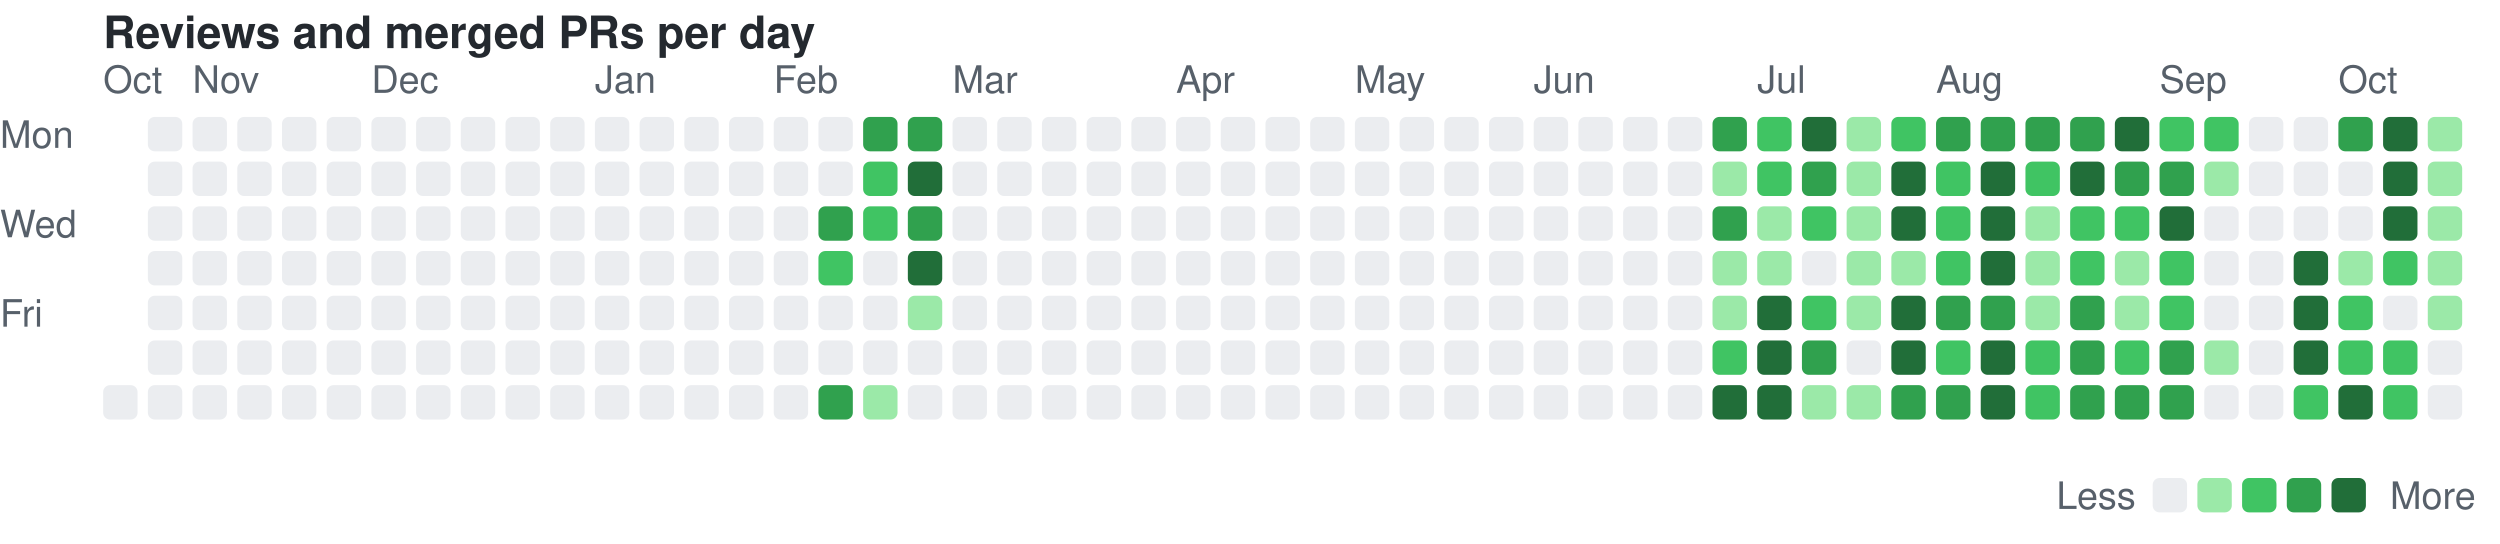
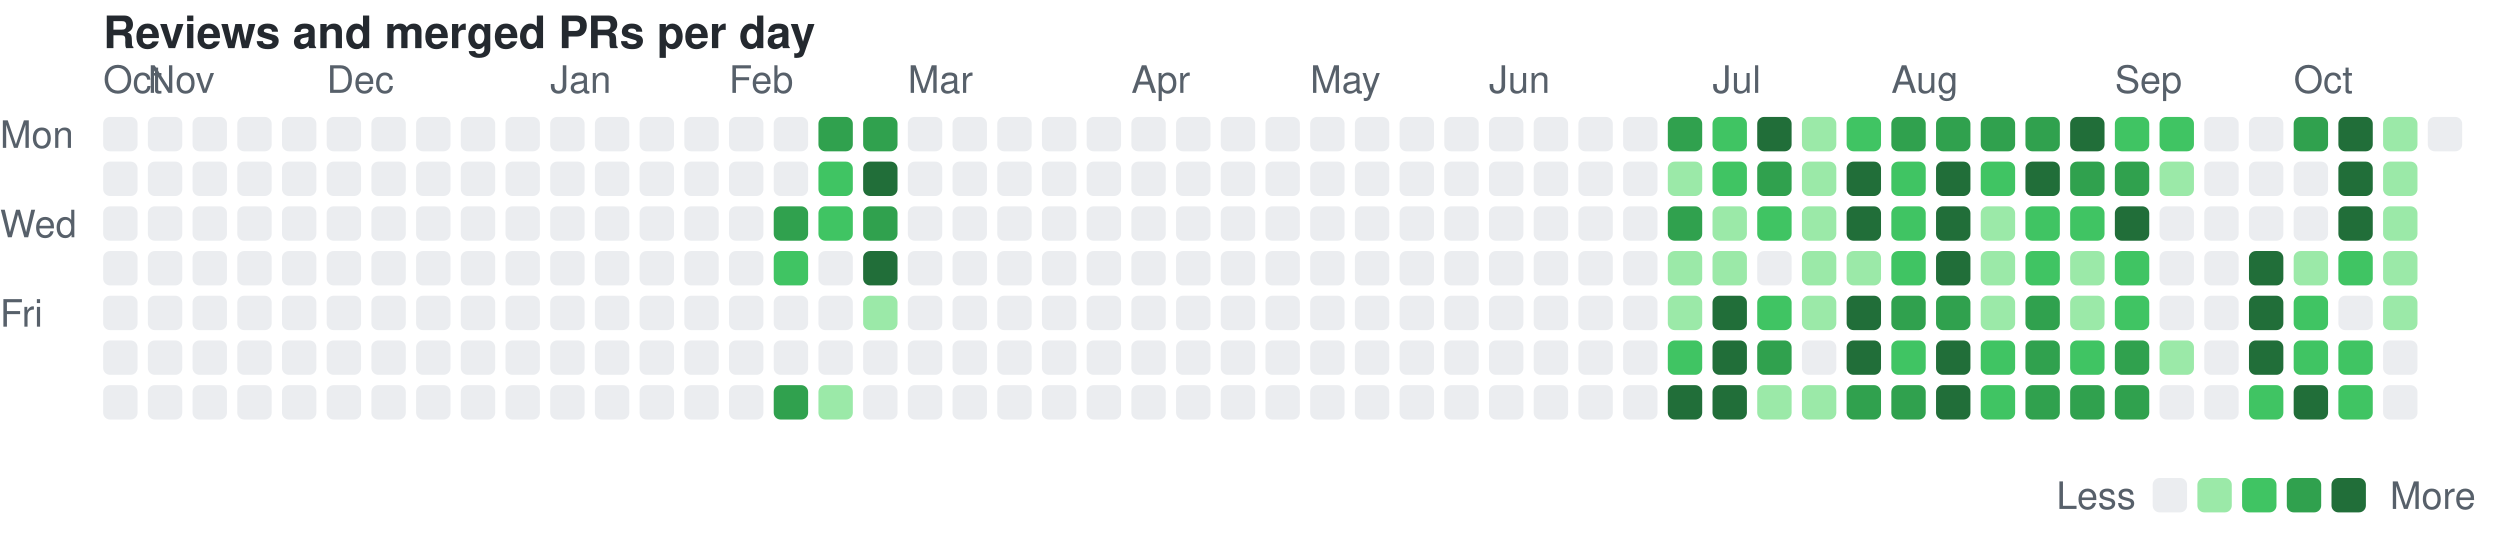
<svg xmlns="http://www.w3.org/2000/svg" width="727" height="158" viewBox="0 0 727 158" role="img" aria-label="Reviews and merged pull requests per day, last 12 months">
  <style>text{font:11px -apple-system,Segoe UI,Helvetica,Arial,sans-serif;fill:#57606a}.t{font-size:13px;font-weight:600;fill:#24292f}.l0{fill:#ebedf0}.l1{fill:#9be9a8}.l2{fill:#40c463}.l3{fill:#30a14e}.l4{fill:#216e39}@media (prefers-color-scheme:dark){text{fill:#8b949e}.t{fill:#e6edf3}.l0{fill:#161b22}.l1{fill:#0e4429}.l2{fill:#006d32}.l3{fill:#26a641}.l4{fill:#39d353}}</style>
  <text class="t" x="30" y="14">Reviews and merged PRs per day</text>
  <text x="30" y="27">Oct</text>
+   <rect class="l0" x="30" y="34" width="10" height="10" rx="2" />
+   <rect class="l0" x="30" y="47" width="10" height="10" rx="2" />
+   <rect class="l0" x="30" y="60" width="10" height="10" rx="2" />
+   <rect class="l0" x="30" y="73" width="10" height="10" rx="2" />
+   <rect class="l0" x="30" y="86" width="10" height="10" rx="2" />
+   <rect class="l0" x="30" y="99" width="10" height="10" rx="2" />
  <rect class="l0" x="30" y="112" width="10" height="10" rx="2" />
+   <text x="43" y="27">Nov</text>
  <rect class="l0" x="43" y="34" width="10" height="10" rx="2" />
  <rect class="l0" x="43" y="47" width="10" height="10" rx="2" />
  <rect class="l0" x="43" y="60" width="10" height="10" rx="2" />
  <rect class="l0" x="43" y="73" width="10" height="10" rx="2" />
  <rect class="l0" x="43" y="86" width="10" height="10" rx="2" />
  <rect class="l0" x="43" y="99" width="10" height="10" rx="2" />
  <rect class="l0" x="43" y="112" width="10" height="10" rx="2" />
-   <text x="56" y="27">Nov</text>
  <rect class="l0" x="56" y="34" width="10" height="10" rx="2" />
  <rect class="l0" x="56" y="47" width="10" height="10" rx="2" />
  <rect class="l0" x="56" y="60" width="10" height="10" rx="2" />
  <rect class="l0" x="56" y="73" width="10" height="10" rx="2" />
  <rect class="l0" x="56" y="86" width="10" height="10" rx="2" />
  <rect class="l0" x="56" y="99" width="10" height="10" rx="2" />
  <rect class="l0" x="56" y="112" width="10" height="10" rx="2" />
  <rect class="l0" x="69" y="34" width="10" height="10" rx="2" />
  <rect class="l0" x="69" y="47" width="10" height="10" rx="2" />
  <rect class="l0" x="69" y="60" width="10" height="10" rx="2" />
  <rect class="l0" x="69" y="73" width="10" height="10" rx="2" />
  <rect class="l0" x="69" y="86" width="10" height="10" rx="2" />
  <rect class="l0" x="69" y="99" width="10" height="10" rx="2" />
  <rect class="l0" x="69" y="112" width="10" height="10" rx="2" />
  <rect class="l0" x="82" y="34" width="10" height="10" rx="2" />
  <rect class="l0" x="82" y="47" width="10" height="10" rx="2" />
  <rect class="l0" x="82" y="60" width="10" height="10" rx="2" />
  <rect class="l0" x="82" y="73" width="10" height="10" rx="2" />
  <rect class="l0" x="82" y="86" width="10" height="10" rx="2" />
  <rect class="l0" x="82" y="99" width="10" height="10" rx="2" />
  <rect class="l0" x="82" y="112" width="10" height="10" rx="2" />
+   <text x="95" y="27">Dec</text>
  <rect class="l0" x="95" y="34" width="10" height="10" rx="2" />
  <rect class="l0" x="95" y="47" width="10" height="10" rx="2" />
  <rect class="l0" x="95" y="60" width="10" height="10" rx="2" />
  <rect class="l0" x="95" y="73" width="10" height="10" rx="2" />
  <rect class="l0" x="95" y="86" width="10" height="10" rx="2" />
  <rect class="l0" x="95" y="99" width="10" height="10" rx="2" />
  <rect class="l0" x="95" y="112" width="10" height="10" rx="2" />
-   <text x="108" y="27">Dec</text>
  <rect class="l0" x="108" y="34" width="10" height="10" rx="2" />
  <rect class="l0" x="108" y="47" width="10" height="10" rx="2" />
  <rect class="l0" x="108" y="60" width="10" height="10" rx="2" />
  <rect class="l0" x="108" y="73" width="10" height="10" rx="2" />
  <rect class="l0" x="108" y="86" width="10" height="10" rx="2" />
  <rect class="l0" x="108" y="99" width="10" height="10" rx="2" />
  <rect class="l0" x="108" y="112" width="10" height="10" rx="2" />
  <rect class="l0" x="121" y="34" width="10" height="10" rx="2" />
  <rect class="l0" x="121" y="47" width="10" height="10" rx="2" />
  <rect class="l0" x="121" y="60" width="10" height="10" rx="2" />
  <rect class="l0" x="121" y="73" width="10" height="10" rx="2" />
  <rect class="l0" x="121" y="86" width="10" height="10" rx="2" />
  <rect class="l0" x="121" y="99" width="10" height="10" rx="2" />
  <rect class="l0" x="121" y="112" width="10" height="10" rx="2" />
  <rect class="l0" x="134" y="34" width="10" height="10" rx="2" />
  <rect class="l0" x="134" y="47" width="10" height="10" rx="2" />
  <rect class="l0" x="134" y="60" width="10" height="10" rx="2" />
  <rect class="l0" x="134" y="73" width="10" height="10" rx="2" />
  <rect class="l0" x="134" y="86" width="10" height="10" rx="2" />
  <rect class="l0" x="134" y="99" width="10" height="10" rx="2" />
  <rect class="l0" x="134" y="112" width="10" height="10" rx="2" />
  <rect class="l0" x="147" y="34" width="10" height="10" rx="2" />
  <rect class="l0" x="147" y="47" width="10" height="10" rx="2" />
  <rect class="l0" x="147" y="60" width="10" height="10" rx="2" />
  <rect class="l0" x="147" y="73" width="10" height="10" rx="2" />
  <rect class="l0" x="147" y="86" width="10" height="10" rx="2" />
  <rect class="l0" x="147" y="99" width="10" height="10" rx="2" />
  <rect class="l0" x="147" y="112" width="10" height="10" rx="2" />
+   <text x="160" y="27">Jan</text>
  <rect class="l0" x="160" y="34" width="10" height="10" rx="2" />
  <rect class="l0" x="160" y="47" width="10" height="10" rx="2" />
  <rect class="l0" x="160" y="60" width="10" height="10" rx="2" />
  <rect class="l0" x="160" y="73" width="10" height="10" rx="2" />
  <rect class="l0" x="160" y="86" width="10" height="10" rx="2" />
  <rect class="l0" x="160" y="99" width="10" height="10" rx="2" />
  <rect class="l0" x="160" y="112" width="10" height="10" rx="2" />
-   <text x="173" y="27">Jan</text>
  <rect class="l0" x="173" y="34" width="10" height="10" rx="2" />
  <rect class="l0" x="173" y="47" width="10" height="10" rx="2" />
  <rect class="l0" x="173" y="60" width="10" height="10" rx="2" />
  <rect class="l0" x="173" y="73" width="10" height="10" rx="2" />
  <rect class="l0" x="173" y="86" width="10" height="10" rx="2" />
  <rect class="l0" x="173" y="99" width="10" height="10" rx="2" />
  <rect class="l0" x="173" y="112" width="10" height="10" rx="2" />
  <rect class="l0" x="186" y="34" width="10" height="10" rx="2" />
  <rect class="l0" x="186" y="47" width="10" height="10" rx="2" />
  <rect class="l0" x="186" y="60" width="10" height="10" rx="2" />
  <rect class="l0" x="186" y="73" width="10" height="10" rx="2" />
  <rect class="l0" x="186" y="86" width="10" height="10" rx="2" />
  <rect class="l0" x="186" y="99" width="10" height="10" rx="2" />
  <rect class="l0" x="186" y="112" width="10" height="10" rx="2" />
  <rect class="l0" x="199" y="34" width="10" height="10" rx="2" />
  <rect class="l0" x="199" y="47" width="10" height="10" rx="2" />
  <rect class="l0" x="199" y="60" width="10" height="10" rx="2" />
  <rect class="l0" x="199" y="73" width="10" height="10" rx="2" />
  <rect class="l0" x="199" y="86" width="10" height="10" rx="2" />
  <rect class="l0" x="199" y="99" width="10" height="10" rx="2" />
  <rect class="l0" x="199" y="112" width="10" height="10" rx="2" />
+   <text x="212" y="27">Feb</text>
  <rect class="l0" x="212" y="34" width="10" height="10" rx="2" />
  <rect class="l0" x="212" y="47" width="10" height="10" rx="2" />
  <rect class="l0" x="212" y="60" width="10" height="10" rx="2" />
  <rect class="l0" x="212" y="73" width="10" height="10" rx="2" />
  <rect class="l0" x="212" y="86" width="10" height="10" rx="2" />
  <rect class="l0" x="212" y="99" width="10" height="10" rx="2" />
  <rect class="l0" x="212" y="112" width="10" height="10" rx="2" />
-   <text x="225" y="27">Feb</text>
  <rect class="l0" x="225" y="34" width="10" height="10" rx="2" />
  <rect class="l0" x="225" y="47" width="10" height="10" rx="2" />
-   <rect class="l0" x="225" y="60" width="10" height="10" rx="2" />
-   <rect class="l0" x="225" y="73" width="10" height="10" rx="2" />
+   <rect class="l3" x="225" y="60" width="10" height="10" rx="2" />
+   <rect class="l2" x="225" y="73" width="10" height="10" rx="2" />
  <rect class="l0" x="225" y="86" width="10" height="10" rx="2" />
  <rect class="l0" x="225" y="99" width="10" height="10" rx="2" />
-   <rect class="l0" x="225" y="112" width="10" height="10" rx="2" />
-   <rect class="l0" x="238" y="34" width="10" height="10" rx="2" />
-   <rect class="l0" x="238" y="47" width="10" height="10" rx="2" />
-   <rect class="l3" x="238" y="60" width="10" height="10" rx="2" />
-   <rect class="l2" x="238" y="73" width="10" height="10" rx="2" />
+   <rect class="l3" x="225" y="112" width="10" height="10" rx="2" />
+   <rect class="l3" x="238" y="34" width="10" height="10" rx="2" />
+   <rect class="l2" x="238" y="47" width="10" height="10" rx="2" />
+   <rect class="l2" x="238" y="60" width="10" height="10" rx="2" />
+   <rect class="l0" x="238" y="73" width="10" height="10" rx="2" />
  <rect class="l0" x="238" y="86" width="10" height="10" rx="2" />
  <rect class="l0" x="238" y="99" width="10" height="10" rx="2" />
-   <rect class="l3" x="238" y="112" width="10" height="10" rx="2" />
+   <rect class="l1" x="238" y="112" width="10" height="10" rx="2" />
  <rect class="l3" x="251" y="34" width="10" height="10" rx="2" />
-   <rect class="l2" x="251" y="47" width="10" height="10" rx="2" />
-   <rect class="l2" x="251" y="60" width="10" height="10" rx="2" />
-   <rect class="l0" x="251" y="73" width="10" height="10" rx="2" />
-   <rect class="l0" x="251" y="86" width="10" height="10" rx="2" />
+   <rect class="l4" x="251" y="47" width="10" height="10" rx="2" />
+   <rect class="l3" x="251" y="60" width="10" height="10" rx="2" />
+   <rect class="l4" x="251" y="73" width="10" height="10" rx="2" />
+   <rect class="l1" x="251" y="86" width="10" height="10" rx="2" />
  <rect class="l0" x="251" y="99" width="10" height="10" rx="2" />
-   <rect class="l1" x="251" y="112" width="10" height="10" rx="2" />
-   <rect class="l3" x="264" y="34" width="10" height="10" rx="2" />
-   <rect class="l4" x="264" y="47" width="10" height="10" rx="2" />
-   <rect class="l3" x="264" y="60" width="10" height="10" rx="2" />
-   <rect class="l4" x="264" y="73" width="10" height="10" rx="2" />
-   <rect class="l1" x="264" y="86" width="10" height="10" rx="2" />
+   <rect class="l0" x="251" y="112" width="10" height="10" rx="2" />
+   <text x="264" y="27">Mar</text>
+   <rect class="l0" x="264" y="34" width="10" height="10" rx="2" />
+   <rect class="l0" x="264" y="47" width="10" height="10" rx="2" />
+   <rect class="l0" x="264" y="60" width="10" height="10" rx="2" />
+   <rect class="l0" x="264" y="73" width="10" height="10" rx="2" />
+   <rect class="l0" x="264" y="86" width="10" height="10" rx="2" />
  <rect class="l0" x="264" y="99" width="10" height="10" rx="2" />
  <rect class="l0" x="264" y="112" width="10" height="10" rx="2" />
-   <text x="277" y="27">Mar</text>
  <rect class="l0" x="277" y="34" width="10" height="10" rx="2" />
  <rect class="l0" x="277" y="47" width="10" height="10" rx="2" />
  <rect class="l0" x="277" y="60" width="10" height="10" rx="2" />
  <rect class="l0" x="277" y="73" width="10" height="10" rx="2" />
  <rect class="l0" x="277" y="86" width="10" height="10" rx="2" />
  <rect class="l0" x="277" y="99" width="10" height="10" rx="2" />
  <rect class="l0" x="277" y="112" width="10" height="10" rx="2" />
  <rect class="l0" x="290" y="34" width="10" height="10" rx="2" />
  <rect class="l0" x="290" y="47" width="10" height="10" rx="2" />
  <rect class="l0" x="290" y="60" width="10" height="10" rx="2" />
  <rect class="l0" x="290" y="73" width="10" height="10" rx="2" />
  <rect class="l0" x="290" y="86" width="10" height="10" rx="2" />
  <rect class="l0" x="290" y="99" width="10" height="10" rx="2" />
  <rect class="l0" x="290" y="112" width="10" height="10" rx="2" />
  <rect class="l0" x="303" y="34" width="10" height="10" rx="2" />
  <rect class="l0" x="303" y="47" width="10" height="10" rx="2" />
  <rect class="l0" x="303" y="60" width="10" height="10" rx="2" />
  <rect class="l0" x="303" y="73" width="10" height="10" rx="2" />
  <rect class="l0" x="303" y="86" width="10" height="10" rx="2" />
  <rect class="l0" x="303" y="99" width="10" height="10" rx="2" />
  <rect class="l0" x="303" y="112" width="10" height="10" rx="2" />
  <rect class="l0" x="316" y="34" width="10" height="10" rx="2" />
  <rect class="l0" x="316" y="47" width="10" height="10" rx="2" />
  <rect class="l0" x="316" y="60" width="10" height="10" rx="2" />
  <rect class="l0" x="316" y="73" width="10" height="10" rx="2" />
  <rect class="l0" x="316" y="86" width="10" height="10" rx="2" />
  <rect class="l0" x="316" y="99" width="10" height="10" rx="2" />
  <rect class="l0" x="316" y="112" width="10" height="10" rx="2" />
+   <text x="329" y="27">Apr</text>
  <rect class="l0" x="329" y="34" width="10" height="10" rx="2" />
  <rect class="l0" x="329" y="47" width="10" height="10" rx="2" />
  <rect class="l0" x="329" y="60" width="10" height="10" rx="2" />
  <rect class="l0" x="329" y="73" width="10" height="10" rx="2" />
  <rect class="l0" x="329" y="86" width="10" height="10" rx="2" />
  <rect class="l0" x="329" y="99" width="10" height="10" rx="2" />
  <rect class="l0" x="329" y="112" width="10" height="10" rx="2" />
-   <text x="342" y="27">Apr</text>
  <rect class="l0" x="342" y="34" width="10" height="10" rx="2" />
  <rect class="l0" x="342" y="47" width="10" height="10" rx="2" />
  <rect class="l0" x="342" y="60" width="10" height="10" rx="2" />
  <rect class="l0" x="342" y="73" width="10" height="10" rx="2" />
  <rect class="l0" x="342" y="86" width="10" height="10" rx="2" />
  <rect class="l0" x="342" y="99" width="10" height="10" rx="2" />
  <rect class="l0" x="342" y="112" width="10" height="10" rx="2" />
  <rect class="l0" x="355" y="34" width="10" height="10" rx="2" />
  <rect class="l0" x="355" y="47" width="10" height="10" rx="2" />
  <rect class="l0" x="355" y="60" width="10" height="10" rx="2" />
  <rect class="l0" x="355" y="73" width="10" height="10" rx="2" />
  <rect class="l0" x="355" y="86" width="10" height="10" rx="2" />
  <rect class="l0" x="355" y="99" width="10" height="10" rx="2" />
  <rect class="l0" x="355" y="112" width="10" height="10" rx="2" />
  <rect class="l0" x="368" y="34" width="10" height="10" rx="2" />
  <rect class="l0" x="368" y="47" width="10" height="10" rx="2" />
  <rect class="l0" x="368" y="60" width="10" height="10" rx="2" />
  <rect class="l0" x="368" y="73" width="10" height="10" rx="2" />
  <rect class="l0" x="368" y="86" width="10" height="10" rx="2" />
  <rect class="l0" x="368" y="99" width="10" height="10" rx="2" />
  <rect class="l0" x="368" y="112" width="10" height="10" rx="2" />
+   <text x="381" y="27">May</text>
  <rect class="l0" x="381" y="34" width="10" height="10" rx="2" />
  <rect class="l0" x="381" y="47" width="10" height="10" rx="2" />
  <rect class="l0" x="381" y="60" width="10" height="10" rx="2" />
  <rect class="l0" x="381" y="73" width="10" height="10" rx="2" />
  <rect class="l0" x="381" y="86" width="10" height="10" rx="2" />
  <rect class="l0" x="381" y="99" width="10" height="10" rx="2" />
  <rect class="l0" x="381" y="112" width="10" height="10" rx="2" />
-   <text x="394" y="27">May</text>
  <rect class="l0" x="394" y="34" width="10" height="10" rx="2" />
  <rect class="l0" x="394" y="47" width="10" height="10" rx="2" />
  <rect class="l0" x="394" y="60" width="10" height="10" rx="2" />
  <rect class="l0" x="394" y="73" width="10" height="10" rx="2" />
  <rect class="l0" x="394" y="86" width="10" height="10" rx="2" />
  <rect class="l0" x="394" y="99" width="10" height="10" rx="2" />
  <rect class="l0" x="394" y="112" width="10" height="10" rx="2" />
  <rect class="l0" x="407" y="34" width="10" height="10" rx="2" />
  <rect class="l0" x="407" y="47" width="10" height="10" rx="2" />
  <rect class="l0" x="407" y="60" width="10" height="10" rx="2" />
  <rect class="l0" x="407" y="73" width="10" height="10" rx="2" />
  <rect class="l0" x="407" y="86" width="10" height="10" rx="2" />
  <rect class="l0" x="407" y="99" width="10" height="10" rx="2" />
  <rect class="l0" x="407" y="112" width="10" height="10" rx="2" />
  <rect class="l0" x="420" y="34" width="10" height="10" rx="2" />
  <rect class="l0" x="420" y="47" width="10" height="10" rx="2" />
  <rect class="l0" x="420" y="60" width="10" height="10" rx="2" />
  <rect class="l0" x="420" y="73" width="10" height="10" rx="2" />
  <rect class="l0" x="420" y="86" width="10" height="10" rx="2" />
  <rect class="l0" x="420" y="99" width="10" height="10" rx="2" />
  <rect class="l0" x="420" y="112" width="10" height="10" rx="2" />
+   <text x="433" y="27">Jun</text>
  <rect class="l0" x="433" y="34" width="10" height="10" rx="2" />
  <rect class="l0" x="433" y="47" width="10" height="10" rx="2" />
  <rect class="l0" x="433" y="60" width="10" height="10" rx="2" />
  <rect class="l0" x="433" y="73" width="10" height="10" rx="2" />
  <rect class="l0" x="433" y="86" width="10" height="10" rx="2" />
  <rect class="l0" x="433" y="99" width="10" height="10" rx="2" />
  <rect class="l0" x="433" y="112" width="10" height="10" rx="2" />
-   <text x="446" y="27">Jun</text>
  <rect class="l0" x="446" y="34" width="10" height="10" rx="2" />
  <rect class="l0" x="446" y="47" width="10" height="10" rx="2" />
  <rect class="l0" x="446" y="60" width="10" height="10" rx="2" />
  <rect class="l0" x="446" y="73" width="10" height="10" rx="2" />
  <rect class="l0" x="446" y="86" width="10" height="10" rx="2" />
  <rect class="l0" x="446" y="99" width="10" height="10" rx="2" />
  <rect class="l0" x="446" y="112" width="10" height="10" rx="2" />
  <rect class="l0" x="459" y="34" width="10" height="10" rx="2" />
  <rect class="l0" x="459" y="47" width="10" height="10" rx="2" />
  <rect class="l0" x="459" y="60" width="10" height="10" rx="2" />
  <rect class="l0" x="459" y="73" width="10" height="10" rx="2" />
  <rect class="l0" x="459" y="86" width="10" height="10" rx="2" />
  <rect class="l0" x="459" y="99" width="10" height="10" rx="2" />
  <rect class="l0" x="459" y="112" width="10" height="10" rx="2" />
  <rect class="l0" x="472" y="34" width="10" height="10" rx="2" />
  <rect class="l0" x="472" y="47" width="10" height="10" rx="2" />
  <rect class="l0" x="472" y="60" width="10" height="10" rx="2" />
  <rect class="l0" x="472" y="73" width="10" height="10" rx="2" />
  <rect class="l0" x="472" y="86" width="10" height="10" rx="2" />
  <rect class="l0" x="472" y="99" width="10" height="10" rx="2" />
  <rect class="l0" x="472" y="112" width="10" height="10" rx="2" />
-   <rect class="l0" x="485" y="34" width="10" height="10" rx="2" />
-   <rect class="l0" x="485" y="47" width="10" height="10" rx="2" />
-   <rect class="l0" x="485" y="60" width="10" height="10" rx="2" />
-   <rect class="l0" x="485" y="73" width="10" height="10" rx="2" />
-   <rect class="l0" x="485" y="86" width="10" height="10" rx="2" />
-   <rect class="l0" x="485" y="99" width="10" height="10" rx="2" />
-   <rect class="l0" x="485" y="112" width="10" height="10" rx="2" />
-   <rect class="l3" x="498" y="34" width="10" height="10" rx="2" />
-   <rect class="l1" x="498" y="47" width="10" height="10" rx="2" />
-   <rect class="l3" x="498" y="60" width="10" height="10" rx="2" />
+   <rect class="l3" x="485" y="34" width="10" height="10" rx="2" />
+   <rect class="l1" x="485" y="47" width="10" height="10" rx="2" />
+   <rect class="l3" x="485" y="60" width="10" height="10" rx="2" />
+   <rect class="l1" x="485" y="73" width="10" height="10" rx="2" />
+   <rect class="l1" x="485" y="86" width="10" height="10" rx="2" />
+   <rect class="l2" x="485" y="99" width="10" height="10" rx="2" />
+   <rect class="l4" x="485" y="112" width="10" height="10" rx="2" />
+   <text x="498" y="27">Jul</text>
+   <rect class="l2" x="498" y="34" width="10" height="10" rx="2" />
+   <rect class="l2" x="498" y="47" width="10" height="10" rx="2" />
+   <rect class="l1" x="498" y="60" width="10" height="10" rx="2" />
  <rect class="l1" x="498" y="73" width="10" height="10" rx="2" />
-   <rect class="l1" x="498" y="86" width="10" height="10" rx="2" />
-   <rect class="l2" x="498" y="99" width="10" height="10" rx="2" />
+   <rect class="l4" x="498" y="86" width="10" height="10" rx="2" />
+   <rect class="l4" x="498" y="99" width="10" height="10" rx="2" />
  <rect class="l4" x="498" y="112" width="10" height="10" rx="2" />
-   <text x="511" y="27">Jul</text>
-   <rect class="l2" x="511" y="34" width="10" height="10" rx="2" />
-   <rect class="l2" x="511" y="47" width="10" height="10" rx="2" />
-   <rect class="l1" x="511" y="60" width="10" height="10" rx="2" />
-   <rect class="l1" x="511" y="73" width="10" height="10" rx="2" />
-   <rect class="l4" x="511" y="86" width="10" height="10" rx="2" />
-   <rect class="l4" x="511" y="99" width="10" height="10" rx="2" />
-   <rect class="l4" x="511" y="112" width="10" height="10" rx="2" />
-   <rect class="l4" x="524" y="34" width="10" height="10" rx="2" />
-   <rect class="l3" x="524" y="47" width="10" height="10" rx="2" />
-   <rect class="l2" x="524" y="60" width="10" height="10" rx="2" />
-   <rect class="l0" x="524" y="73" width="10" height="10" rx="2" />
-   <rect class="l2" x="524" y="86" width="10" height="10" rx="2" />
-   <rect class="l3" x="524" y="99" width="10" height="10" rx="2" />
+   <rect class="l4" x="511" y="34" width="10" height="10" rx="2" />
+   <rect class="l3" x="511" y="47" width="10" height="10" rx="2" />
+   <rect class="l2" x="511" y="60" width="10" height="10" rx="2" />
+   <rect class="l0" x="511" y="73" width="10" height="10" rx="2" />
+   <rect class="l2" x="511" y="86" width="10" height="10" rx="2" />
+   <rect class="l3" x="511" y="99" width="10" height="10" rx="2" />
+   <rect class="l1" x="511" y="112" width="10" height="10" rx="2" />
+   <rect class="l1" x="524" y="34" width="10" height="10" rx="2" />
+   <rect class="l1" x="524" y="47" width="10" height="10" rx="2" />
+   <rect class="l1" x="524" y="60" width="10" height="10" rx="2" />
+   <rect class="l1" x="524" y="73" width="10" height="10" rx="2" />
+   <rect class="l1" x="524" y="86" width="10" height="10" rx="2" />
+   <rect class="l0" x="524" y="99" width="10" height="10" rx="2" />
  <rect class="l1" x="524" y="112" width="10" height="10" rx="2" />
-   <rect class="l1" x="537" y="34" width="10" height="10" rx="2" />
-   <rect class="l1" x="537" y="47" width="10" height="10" rx="2" />
-   <rect class="l1" x="537" y="60" width="10" height="10" rx="2" />
+   <rect class="l2" x="537" y="34" width="10" height="10" rx="2" />
+   <rect class="l4" x="537" y="47" width="10" height="10" rx="2" />
+   <rect class="l4" x="537" y="60" width="10" height="10" rx="2" />
  <rect class="l1" x="537" y="73" width="10" height="10" rx="2" />
-   <rect class="l1" x="537" y="86" width="10" height="10" rx="2" />
-   <rect class="l0" x="537" y="99" width="10" height="10" rx="2" />
-   <rect class="l1" x="537" y="112" width="10" height="10" rx="2" />
-   <rect class="l2" x="550" y="34" width="10" height="10" rx="2" />
-   <rect class="l4" x="550" y="47" width="10" height="10" rx="2" />
-   <rect class="l4" x="550" y="60" width="10" height="10" rx="2" />
-   <rect class="l1" x="550" y="73" width="10" height="10" rx="2" />
-   <rect class="l4" x="550" y="86" width="10" height="10" rx="2" />
-   <rect class="l4" x="550" y="99" width="10" height="10" rx="2" />
+   <rect class="l4" x="537" y="86" width="10" height="10" rx="2" />
+   <rect class="l4" x="537" y="99" width="10" height="10" rx="2" />
+   <rect class="l3" x="537" y="112" width="10" height="10" rx="2" />
+   <text x="550" y="27">Aug</text>
+   <rect class="l3" x="550" y="34" width="10" height="10" rx="2" />
+   <rect class="l2" x="550" y="47" width="10" height="10" rx="2" />
+   <rect class="l2" x="550" y="60" width="10" height="10" rx="2" />
+   <rect class="l2" x="550" y="73" width="10" height="10" rx="2" />
+   <rect class="l3" x="550" y="86" width="10" height="10" rx="2" />
+   <rect class="l2" x="550" y="99" width="10" height="10" rx="2" />
  <rect class="l3" x="550" y="112" width="10" height="10" rx="2" />
-   <text x="563" y="27">Aug</text>
  <rect class="l3" x="563" y="34" width="10" height="10" rx="2" />
-   <rect class="l2" x="563" y="47" width="10" height="10" rx="2" />
-   <rect class="l2" x="563" y="60" width="10" height="10" rx="2" />
-   <rect class="l2" x="563" y="73" width="10" height="10" rx="2" />
+   <rect class="l4" x="563" y="47" width="10" height="10" rx="2" />
+   <rect class="l4" x="563" y="60" width="10" height="10" rx="2" />
+   <rect class="l4" x="563" y="73" width="10" height="10" rx="2" />
  <rect class="l3" x="563" y="86" width="10" height="10" rx="2" />
-   <rect class="l2" x="563" y="99" width="10" height="10" rx="2" />
-   <rect class="l3" x="563" y="112" width="10" height="10" rx="2" />
+   <rect class="l4" x="563" y="99" width="10" height="10" rx="2" />
+   <rect class="l4" x="563" y="112" width="10" height="10" rx="2" />
  <rect class="l3" x="576" y="34" width="10" height="10" rx="2" />
-   <rect class="l4" x="576" y="47" width="10" height="10" rx="2" />
-   <rect class="l4" x="576" y="60" width="10" height="10" rx="2" />
-   <rect class="l4" x="576" y="73" width="10" height="10" rx="2" />
-   <rect class="l3" x="576" y="86" width="10" height="10" rx="2" />
-   <rect class="l4" x="576" y="99" width="10" height="10" rx="2" />
-   <rect class="l4" x="576" y="112" width="10" height="10" rx="2" />
+   <rect class="l2" x="576" y="47" width="10" height="10" rx="2" />
+   <rect class="l1" x="576" y="60" width="10" height="10" rx="2" />
+   <rect class="l1" x="576" y="73" width="10" height="10" rx="2" />
+   <rect class="l1" x="576" y="86" width="10" height="10" rx="2" />
+   <rect class="l2" x="576" y="99" width="10" height="10" rx="2" />
+   <rect class="l2" x="576" y="112" width="10" height="10" rx="2" />
  <rect class="l3" x="589" y="34" width="10" height="10" rx="2" />
-   <rect class="l2" x="589" y="47" width="10" height="10" rx="2" />
-   <rect class="l1" x="589" y="60" width="10" height="10" rx="2" />
-   <rect class="l1" x="589" y="73" width="10" height="10" rx="2" />
-   <rect class="l1" x="589" y="86" width="10" height="10" rx="2" />
-   <rect class="l2" x="589" y="99" width="10" height="10" rx="2" />
-   <rect class="l2" x="589" y="112" width="10" height="10" rx="2" />
-   <rect class="l3" x="602" y="34" width="10" height="10" rx="2" />
-   <rect class="l4" x="602" y="47" width="10" height="10" rx="2" />
+   <rect class="l4" x="589" y="47" width="10" height="10" rx="2" />
+   <rect class="l2" x="589" y="60" width="10" height="10" rx="2" />
+   <rect class="l2" x="589" y="73" width="10" height="10" rx="2" />
+   <rect class="l3" x="589" y="86" width="10" height="10" rx="2" />
+   <rect class="l3" x="589" y="99" width="10" height="10" rx="2" />
+   <rect class="l3" x="589" y="112" width="10" height="10" rx="2" />
+   <rect class="l4" x="602" y="34" width="10" height="10" rx="2" />
+   <rect class="l3" x="602" y="47" width="10" height="10" rx="2" />
  <rect class="l2" x="602" y="60" width="10" height="10" rx="2" />
-   <rect class="l2" x="602" y="73" width="10" height="10" rx="2" />
-   <rect class="l3" x="602" y="86" width="10" height="10" rx="2" />
-   <rect class="l3" x="602" y="99" width="10" height="10" rx="2" />
+   <rect class="l1" x="602" y="73" width="10" height="10" rx="2" />
+   <rect class="l1" x="602" y="86" width="10" height="10" rx="2" />
+   <rect class="l2" x="602" y="99" width="10" height="10" rx="2" />
  <rect class="l3" x="602" y="112" width="10" height="10" rx="2" />
-   <rect class="l4" x="615" y="34" width="10" height="10" rx="2" />
+   <text x="615" y="27">Sep</text>
+   <rect class="l2" x="615" y="34" width="10" height="10" rx="2" />
  <rect class="l3" x="615" y="47" width="10" height="10" rx="2" />
-   <rect class="l2" x="615" y="60" width="10" height="10" rx="2" />
-   <rect class="l1" x="615" y="73" width="10" height="10" rx="2" />
-   <rect class="l1" x="615" y="86" width="10" height="10" rx="2" />
-   <rect class="l2" x="615" y="99" width="10" height="10" rx="2" />
+   <rect class="l4" x="615" y="60" width="10" height="10" rx="2" />
+   <rect class="l2" x="615" y="73" width="10" height="10" rx="2" />
+   <rect class="l2" x="615" y="86" width="10" height="10" rx="2" />
+   <rect class="l3" x="615" y="99" width="10" height="10" rx="2" />
  <rect class="l3" x="615" y="112" width="10" height="10" rx="2" />
-   <text x="628" y="27">Sep</text>
  <rect class="l2" x="628" y="34" width="10" height="10" rx="2" />
-   <rect class="l3" x="628" y="47" width="10" height="10" rx="2" />
-   <rect class="l4" x="628" y="60" width="10" height="10" rx="2" />
-   <rect class="l2" x="628" y="73" width="10" height="10" rx="2" />
-   <rect class="l2" x="628" y="86" width="10" height="10" rx="2" />
-   <rect class="l3" x="628" y="99" width="10" height="10" rx="2" />
-   <rect class="l3" x="628" y="112" width="10" height="10" rx="2" />
-   <rect class="l2" x="641" y="34" width="10" height="10" rx="2" />
-   <rect class="l1" x="641" y="47" width="10" height="10" rx="2" />
+   <rect class="l1" x="628" y="47" width="10" height="10" rx="2" />
+   <rect class="l0" x="628" y="60" width="10" height="10" rx="2" />
+   <rect class="l0" x="628" y="73" width="10" height="10" rx="2" />
+   <rect class="l0" x="628" y="86" width="10" height="10" rx="2" />
+   <rect class="l1" x="628" y="99" width="10" height="10" rx="2" />
+   <rect class="l0" x="628" y="112" width="10" height="10" rx="2" />
+   <rect class="l0" x="641" y="34" width="10" height="10" rx="2" />
+   <rect class="l0" x="641" y="47" width="10" height="10" rx="2" />
  <rect class="l0" x="641" y="60" width="10" height="10" rx="2" />
  <rect class="l0" x="641" y="73" width="10" height="10" rx="2" />
  <rect class="l0" x="641" y="86" width="10" height="10" rx="2" />
-   <rect class="l1" x="641" y="99" width="10" height="10" rx="2" />
+   <rect class="l0" x="641" y="99" width="10" height="10" rx="2" />
  <rect class="l0" x="641" y="112" width="10" height="10" rx="2" />
  <rect class="l0" x="654" y="34" width="10" height="10" rx="2" />
  <rect class="l0" x="654" y="47" width="10" height="10" rx="2" />
  <rect class="l0" x="654" y="60" width="10" height="10" rx="2" />
-   <rect class="l0" x="654" y="73" width="10" height="10" rx="2" />
-   <rect class="l0" x="654" y="86" width="10" height="10" rx="2" />
-   <rect class="l0" x="654" y="99" width="10" height="10" rx="2" />
-   <rect class="l0" x="654" y="112" width="10" height="10" rx="2" />
-   <rect class="l0" x="667" y="34" width="10" height="10" rx="2" />
+   <rect class="l4" x="654" y="73" width="10" height="10" rx="2" />
+   <rect class="l4" x="654" y="86" width="10" height="10" rx="2" />
+   <rect class="l4" x="654" y="99" width="10" height="10" rx="2" />
+   <rect class="l2" x="654" y="112" width="10" height="10" rx="2" />
+   <text x="667" y="27">Oct</text>
+   <rect class="l3" x="667" y="34" width="10" height="10" rx="2" />
  <rect class="l0" x="667" y="47" width="10" height="10" rx="2" />
  <rect class="l0" x="667" y="60" width="10" height="10" rx="2" />
-   <rect class="l4" x="667" y="73" width="10" height="10" rx="2" />
-   <rect class="l4" x="667" y="86" width="10" height="10" rx="2" />
-   <rect class="l4" x="667" y="99" width="10" height="10" rx="2" />
-   <rect class="l2" x="667" y="112" width="10" height="10" rx="2" />
-   <text x="680" y="27">Oct</text>
-   <rect class="l3" x="680" y="34" width="10" height="10" rx="2" />
-   <rect class="l0" x="680" y="47" width="10" height="10" rx="2" />
-   <rect class="l0" x="680" y="60" width="10" height="10" rx="2" />
-   <rect class="l1" x="680" y="73" width="10" height="10" rx="2" />
-   <rect class="l2" x="680" y="86" width="10" height="10" rx="2" />
+   <rect class="l1" x="667" y="73" width="10" height="10" rx="2" />
+   <rect class="l2" x="667" y="86" width="10" height="10" rx="2" />
+   <rect class="l2" x="667" y="99" width="10" height="10" rx="2" />
+   <rect class="l4" x="667" y="112" width="10" height="10" rx="2" />
+   <rect class="l4" x="680" y="34" width="10" height="10" rx="2" />
+   <rect class="l4" x="680" y="47" width="10" height="10" rx="2" />
+   <rect class="l4" x="680" y="60" width="10" height="10" rx="2" />
+   <rect class="l2" x="680" y="73" width="10" height="10" rx="2" />
+   <rect class="l0" x="680" y="86" width="10" height="10" rx="2" />
  <rect class="l2" x="680" y="99" width="10" height="10" rx="2" />
-   <rect class="l4" x="680" y="112" width="10" height="10" rx="2" />
-   <rect class="l4" x="693" y="34" width="10" height="10" rx="2" />
-   <rect class="l4" x="693" y="47" width="10" height="10" rx="2" />
-   <rect class="l4" x="693" y="60" width="10" height="10" rx="2" />
-   <rect class="l2" x="693" y="73" width="10" height="10" rx="2" />
-   <rect class="l0" x="693" y="86" width="10" height="10" rx="2" />
-   <rect class="l2" x="693" y="99" width="10" height="10" rx="2" />
-   <rect class="l2" x="693" y="112" width="10" height="10" rx="2" />
-   <rect class="l1" x="706" y="34" width="10" height="10" rx="2" />
-   <rect class="l1" x="706" y="47" width="10" height="10" rx="2" />
-   <rect class="l1" x="706" y="60" width="10" height="10" rx="2" />
-   <rect class="l1" x="706" y="73" width="10" height="10" rx="2" />
-   <rect class="l1" x="706" y="86" width="10" height="10" rx="2" />
-   <rect class="l0" x="706" y="99" width="10" height="10" rx="2" />
-   <rect class="l0" x="706" y="112" width="10" height="10" rx="2" />
+   <rect class="l2" x="680" y="112" width="10" height="10" rx="2" />
+   <rect class="l1" x="693" y="34" width="10" height="10" rx="2" />
+   <rect class="l1" x="693" y="47" width="10" height="10" rx="2" />
+   <rect class="l1" x="693" y="60" width="10" height="10" rx="2" />
+   <rect class="l1" x="693" y="73" width="10" height="10" rx="2" />
+   <rect class="l1" x="693" y="86" width="10" height="10" rx="2" />
+   <rect class="l0" x="693" y="99" width="10" height="10" rx="2" />
+   <rect class="l0" x="693" y="112" width="10" height="10" rx="2" />
+   <rect class="l0" x="706" y="34" width="10" height="10" rx="2" />
  <text x="0" y="43">Mon</text>
  <text x="0" y="69">Wed</text>
  <text x="0" y="95">Fri</text>
  <text x="598" y="148">Less</text>
  <rect class="l0" x="626" y="139" width="10" height="10" rx="2" />
  <rect class="l1" x="639" y="139" width="10" height="10" rx="2" />
  <rect class="l2" x="652" y="139" width="10" height="10" rx="2" />
  <rect class="l3" x="665" y="139" width="10" height="10" rx="2" />
  <rect class="l4" x="678" y="139" width="10" height="10" rx="2" />
  <text x="695" y="148">More</text>
</svg>
